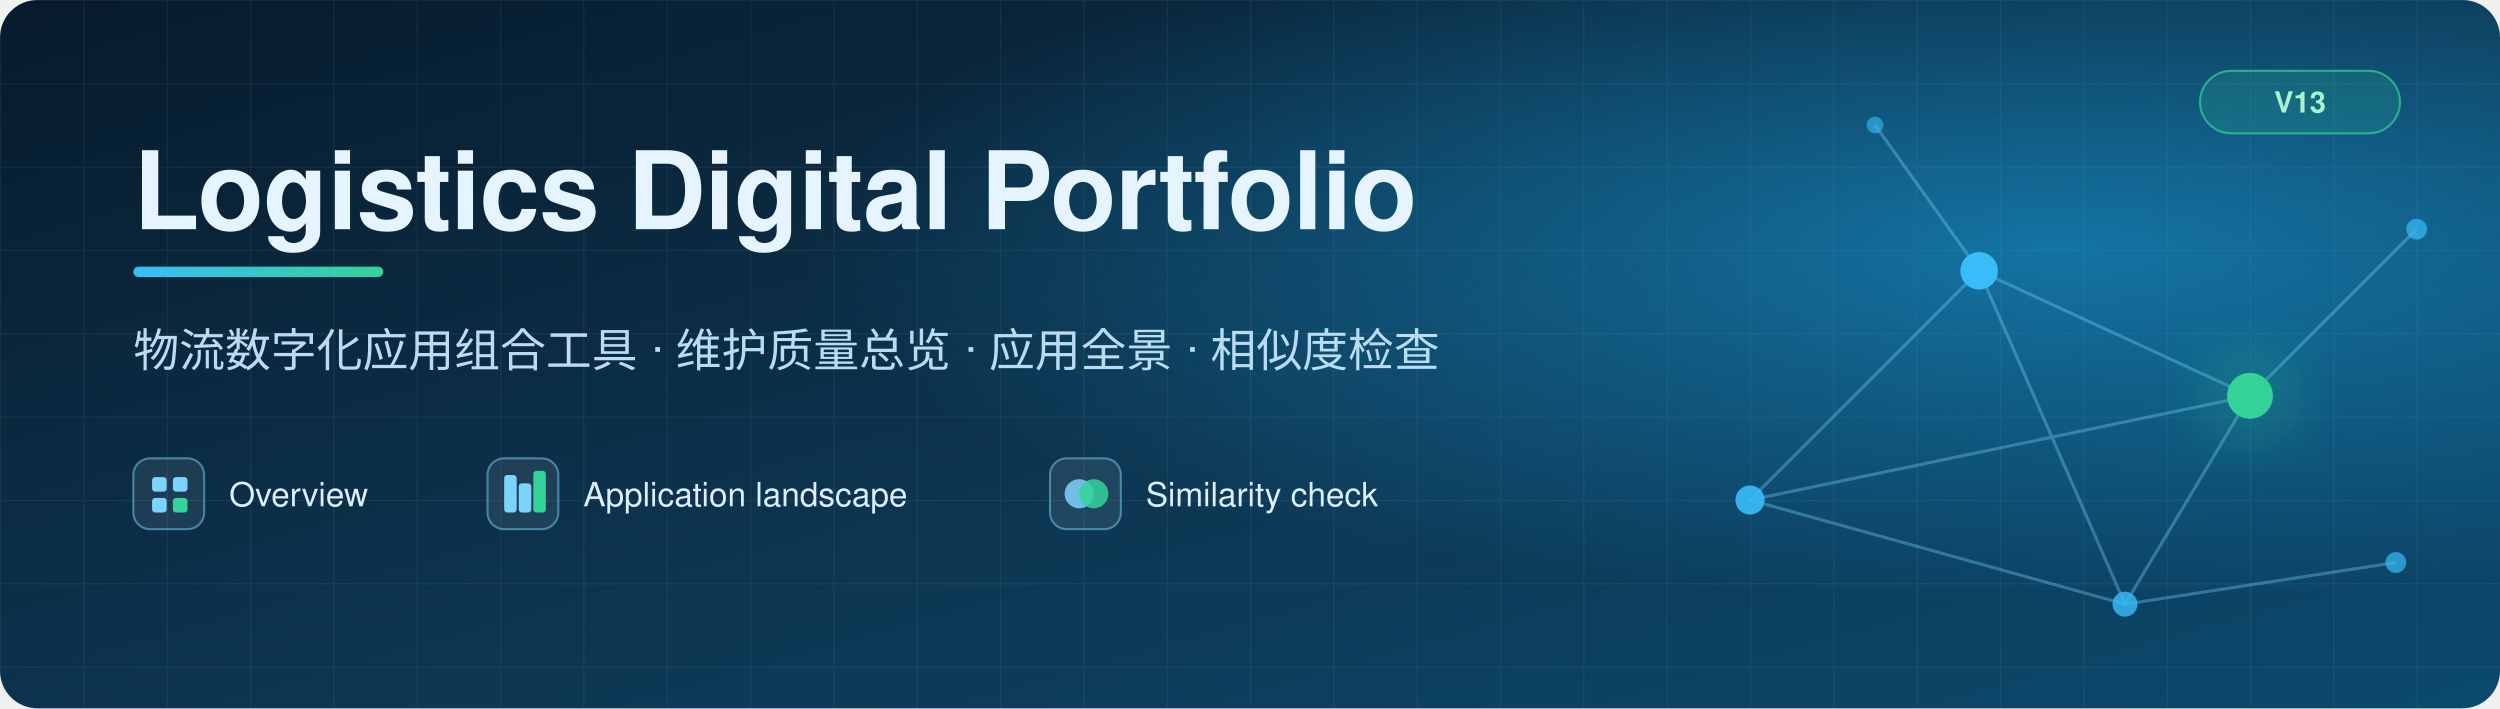
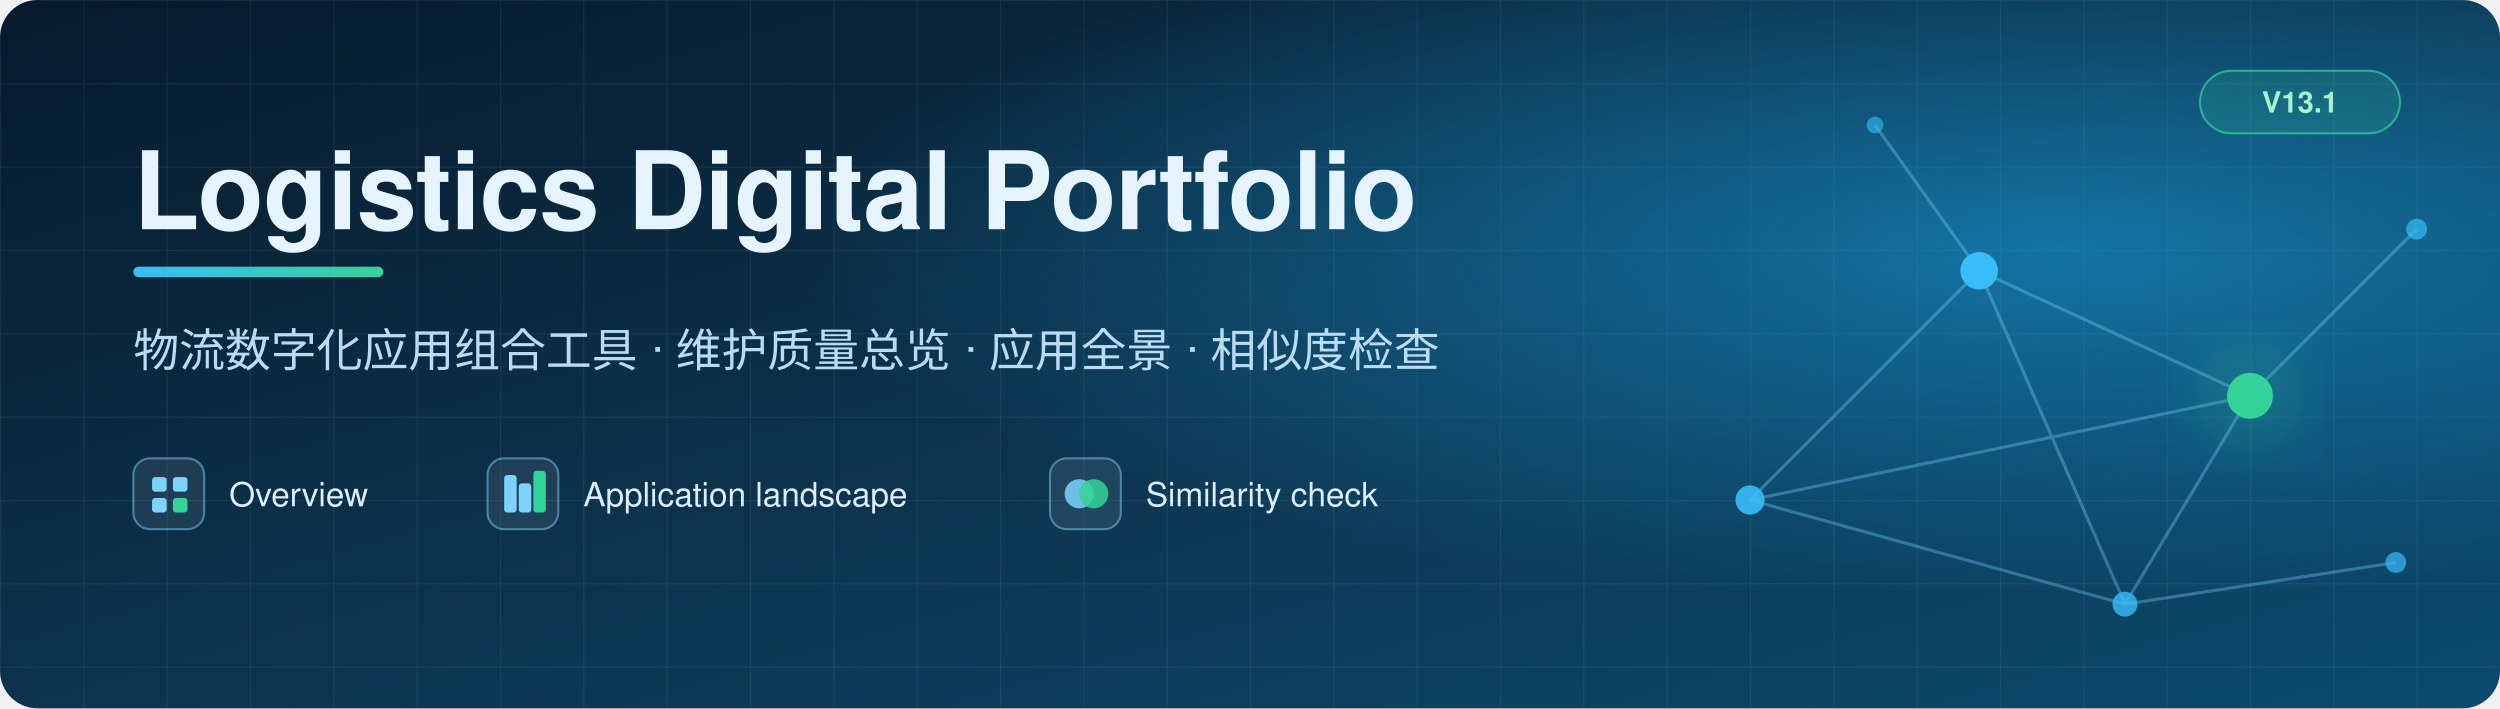
<svg xmlns="http://www.w3.org/2000/svg" width="1200" height="340" viewBox="0 0 1200 340" role="img" aria-label="Logistics Digital Portfolio">
  <defs>
    <linearGradient id="bg" x1="0" y1="0" x2="1" y2="1">
      <stop offset="0" stop-color="#071a2b" />
      <stop offset="0.55" stop-color="#0d3550" />
      <stop offset="1" stop-color="#0b4a6e" />
    </linearGradient>
    <radialGradient id="glow" cx="0.82" cy="0.35" r="0.5">
      <stop offset="0" stop-color="#19a6e6" stop-opacity="0.55" />
      <stop offset="1" stop-color="#19a6e6" stop-opacity="0" />
    </radialGradient>
    <linearGradient id="accent" x1="0" y1="0" x2="1" y2="0">
      <stop offset="0" stop-color="#38bdf8" />
      <stop offset="1" stop-color="#34d399" />
    </linearGradient>
    <pattern id="grid" width="40" height="40" patternUnits="userSpaceOnUse">
      <path d="M40 0H0V40" fill="none" stroke="#ffffff" stroke-opacity="0.06" />
    </pattern>
    <filter id="soft" x="-20%" y="-20%" width="140%" height="140%">
      <feGaussianBlur stdDeviation="14" />
    </filter>
  </defs>
  <rect width="1200" height="340" rx="18" fill="url(#bg)" />
  <rect width="1200" height="340" rx="18" fill="url(#grid)" />
  <rect width="1200" height="340" rx="18" fill="url(#glow)" />
  <g transform="translate(780 40)" stroke="#7dd3fc" stroke-opacity="0.35" fill="none" stroke-width="1.5">
    <path d="M60 200 L170 90 L300 150 L240 250 Z" />
    <path d="M170 90 L240 250 M60 200 L300 150 M300 150 L380 70 M240 250 L370 230 M170 90 L120 20" />
  </g>
  <g transform="translate(780 40)" fill="#38bdf8">
    <circle cx="60" cy="200" r="7" fill-opacity="0.9" />
    <circle cx="170" cy="90" r="9" />
    <circle cx="300" cy="150" r="11" fill="#34d399" />
    <circle cx="240" cy="250" r="6" fill-opacity="0.8" />
    <circle cx="380" cy="70" r="5" fill-opacity="0.7" />
    <circle cx="370" cy="230" r="5" fill-opacity="0.7" />
    <circle cx="120" cy="20" r="4" fill-opacity="0.6" />
    <circle cx="300" cy="150" r="26" fill="#34d399" fill-opacity="0.18" filter="url(#soft)" />
  </g>
  <g font-family="'Segoe UI', 'Helvetica Neue', Helvetica, Arial, 'PingFang SC', 'Microsoft YaHei', sans-serif">
    <text x="64" y="110" fill="#e6f4ff" font-size="52" font-weight="700" letter-spacing="-0.5">Logistics Digital Portfolio</text>
    <rect x="64" y="128" width="120" height="5" rx="2.5" fill="url(#accent)" />
    <text x="64" y="176" fill="#b9dcf2" font-size="22" font-weight="400">物流数字化应用组合工具 · 维护质量总览 · 应用全景 · 相似度检查</text>
    <g transform="translate(64 220)" fill="#dcefff" font-size="16">
      <g>
        <rect x="0" y="0" width="34" height="34" rx="8" fill="#ffffff" fill-opacity="0.08" stroke="#7dd3fc" stroke-opacity="0.5" />
        <rect x="9" y="9" width="7" height="7" rx="1.5" fill="#7dd3fc" />
        <rect x="19" y="9" width="7" height="7" rx="1.5" fill="#7dd3fc" />
        <rect x="9" y="19" width="7" height="7" rx="1.5" fill="#7dd3fc" />
        <rect x="19" y="19" width="7" height="7" rx="1.5" fill="#34d399" />
        <text x="46" y="23">Overview</text>
      </g>
      <g transform="translate(170 0)">
        <rect x="0" y="0" width="34" height="34" rx="8" fill="#ffffff" fill-opacity="0.08" stroke="#7dd3fc" stroke-opacity="0.5" />
        <rect x="8" y="8" width="6" height="18" rx="1.5" fill="#7dd3fc" />
        <rect x="15" y="12" width="6" height="14" rx="1.5" fill="#7dd3fc" />
        <rect x="22" y="6" width="6" height="20" rx="1.5" fill="#34d399" />
        <text x="46" y="23">Application landscape</text>
      </g>
      <g transform="translate(440 0)">
        <rect x="0" y="0" width="34" height="34" rx="8" fill="#ffffff" fill-opacity="0.08" stroke="#7dd3fc" stroke-opacity="0.5" />
        <circle cx="14" cy="17" r="7" fill="#7dd3fc" fill-opacity="0.85" />
        <circle cx="21" cy="17" r="7" fill="#34d399" fill-opacity="0.85" />
        <text x="46" y="23">Similarity check</text>
      </g>
    </g>
  </g>
  <g transform="translate(1056 34)" font-family="'Segoe UI', Helvetica, Arial, sans-serif">
    <rect x="0" y="0" width="96" height="30" rx="15" fill="#34d399" fill-opacity="0.16" stroke="#34d399" stroke-opacity="0.7" />
-     <text x="48" y="20" text-anchor="middle" fill="#a7f3d0" font-size="14" font-weight="600">V13</text>
+     <text x="48" y="20" text-anchor="middle" fill="#a7f3d0" font-size="14" font-weight="600">V13.1</text>
  </g>
</svg>
